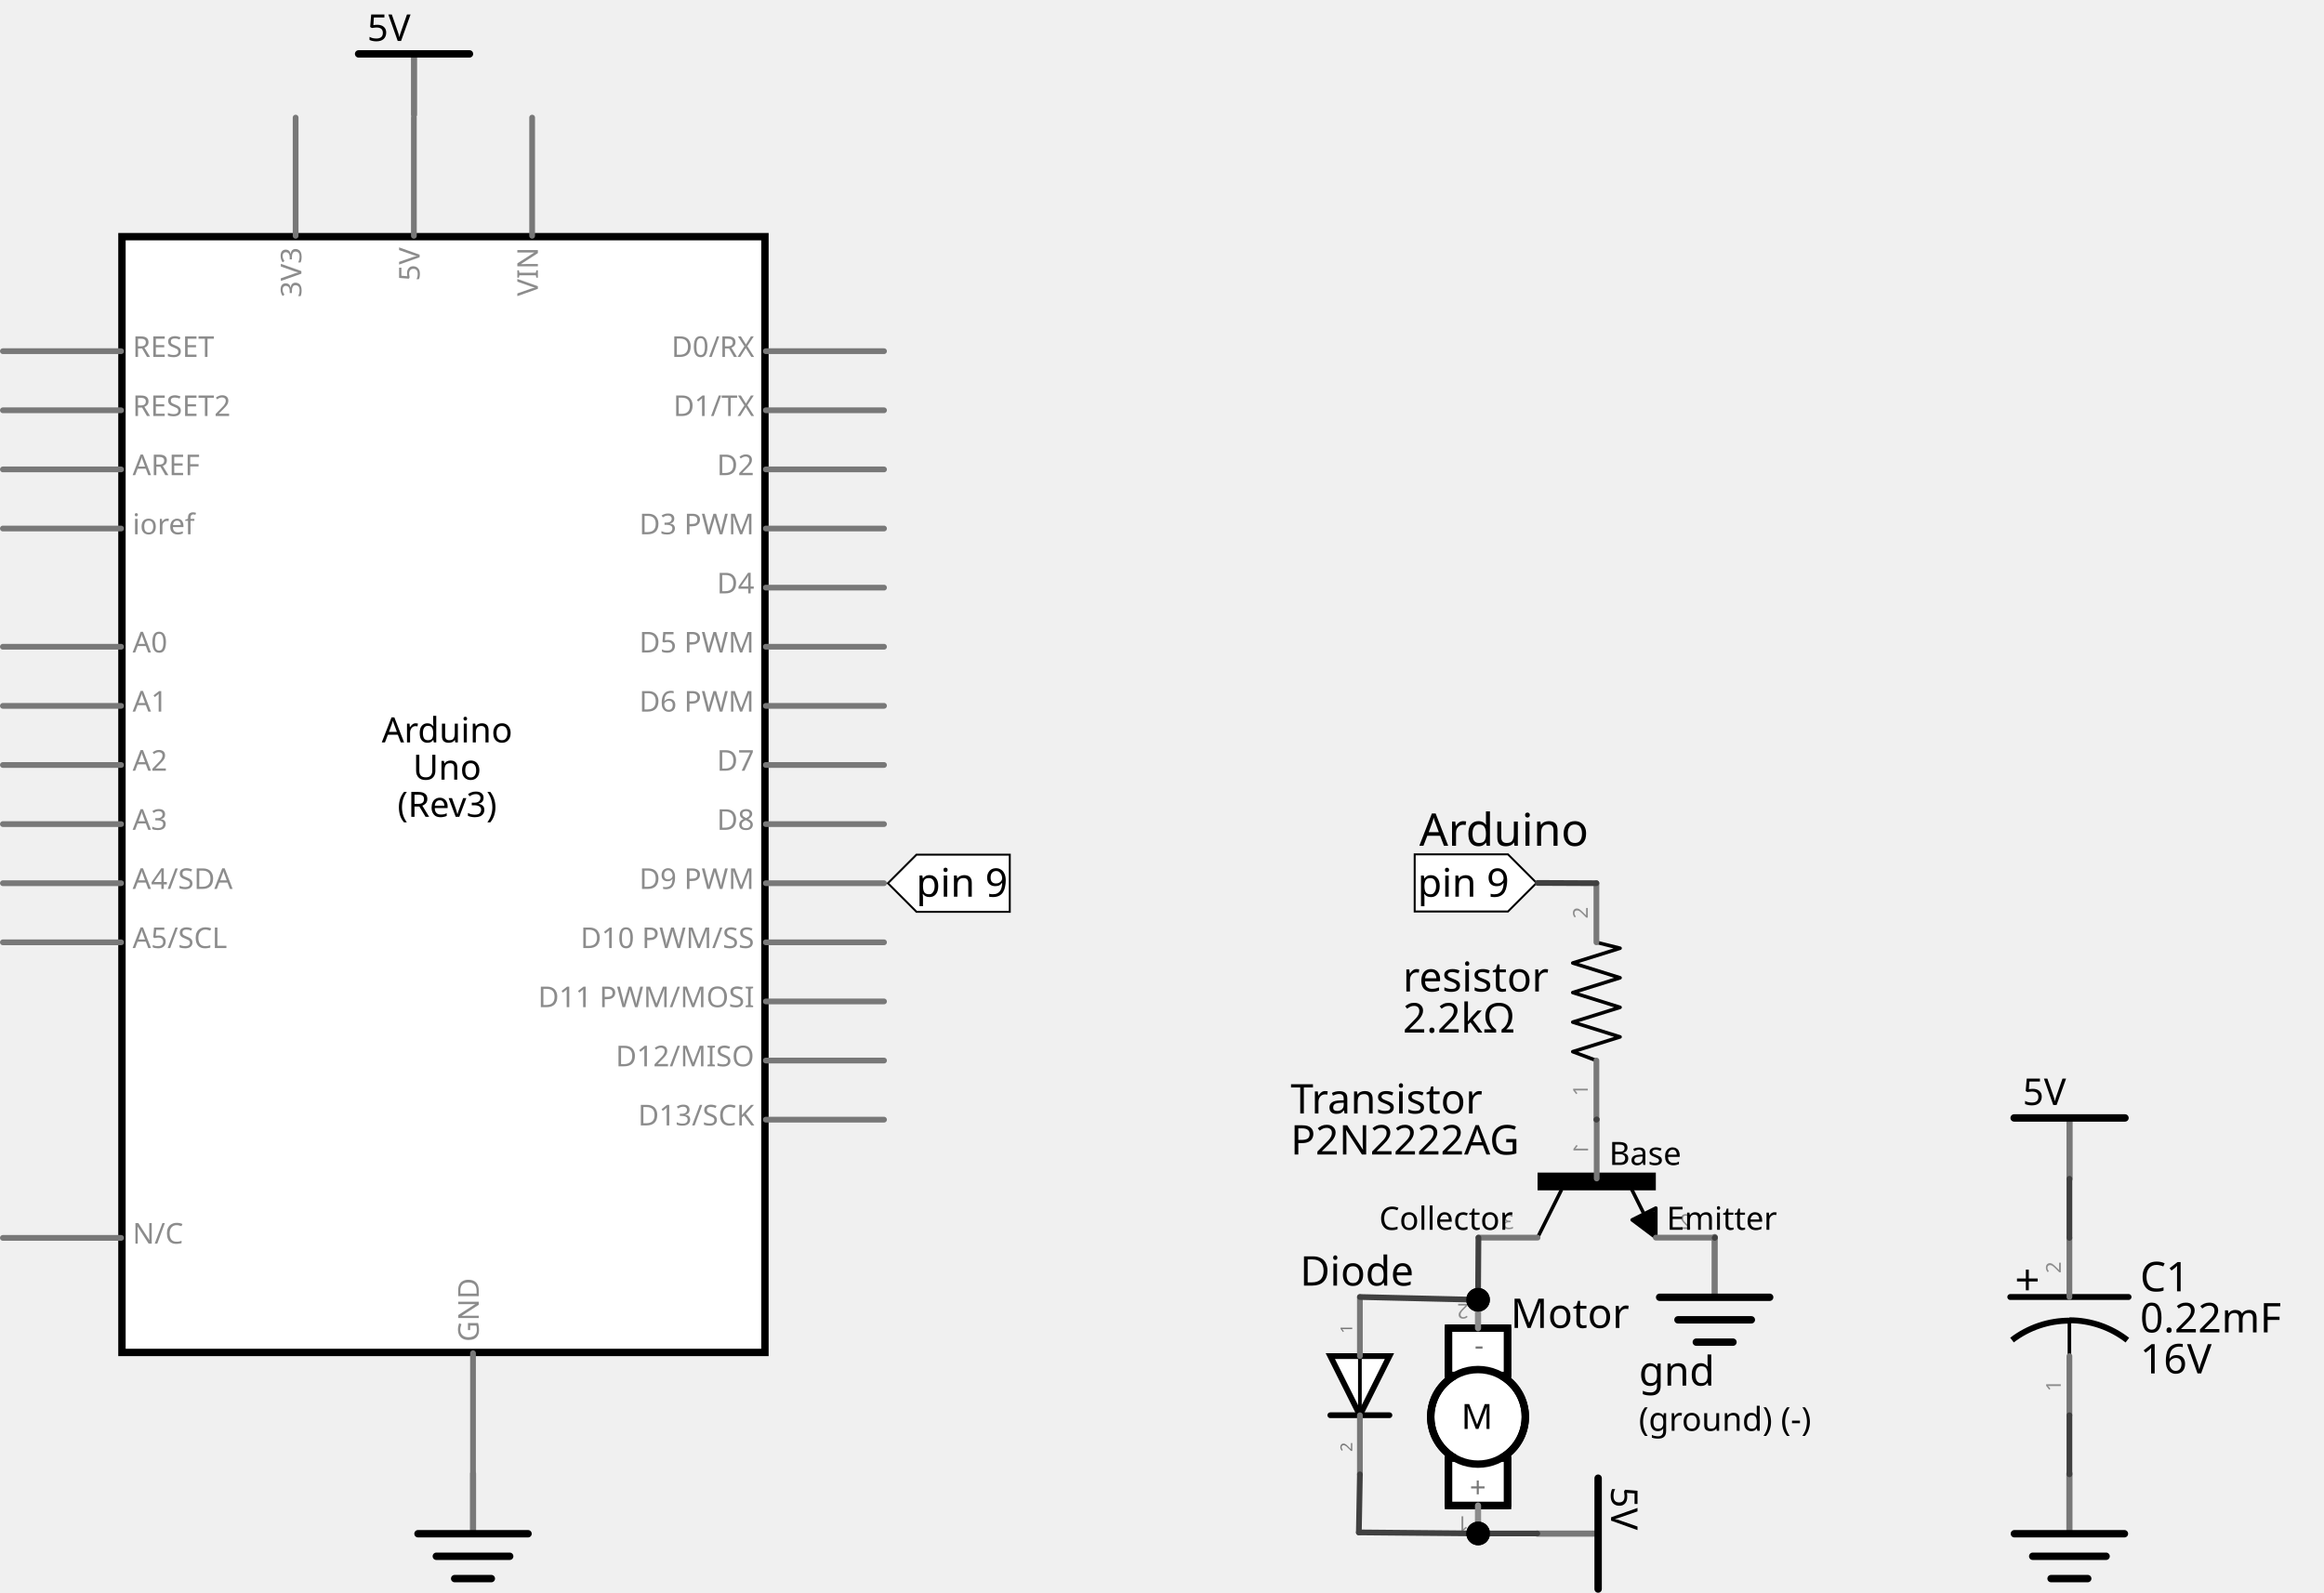
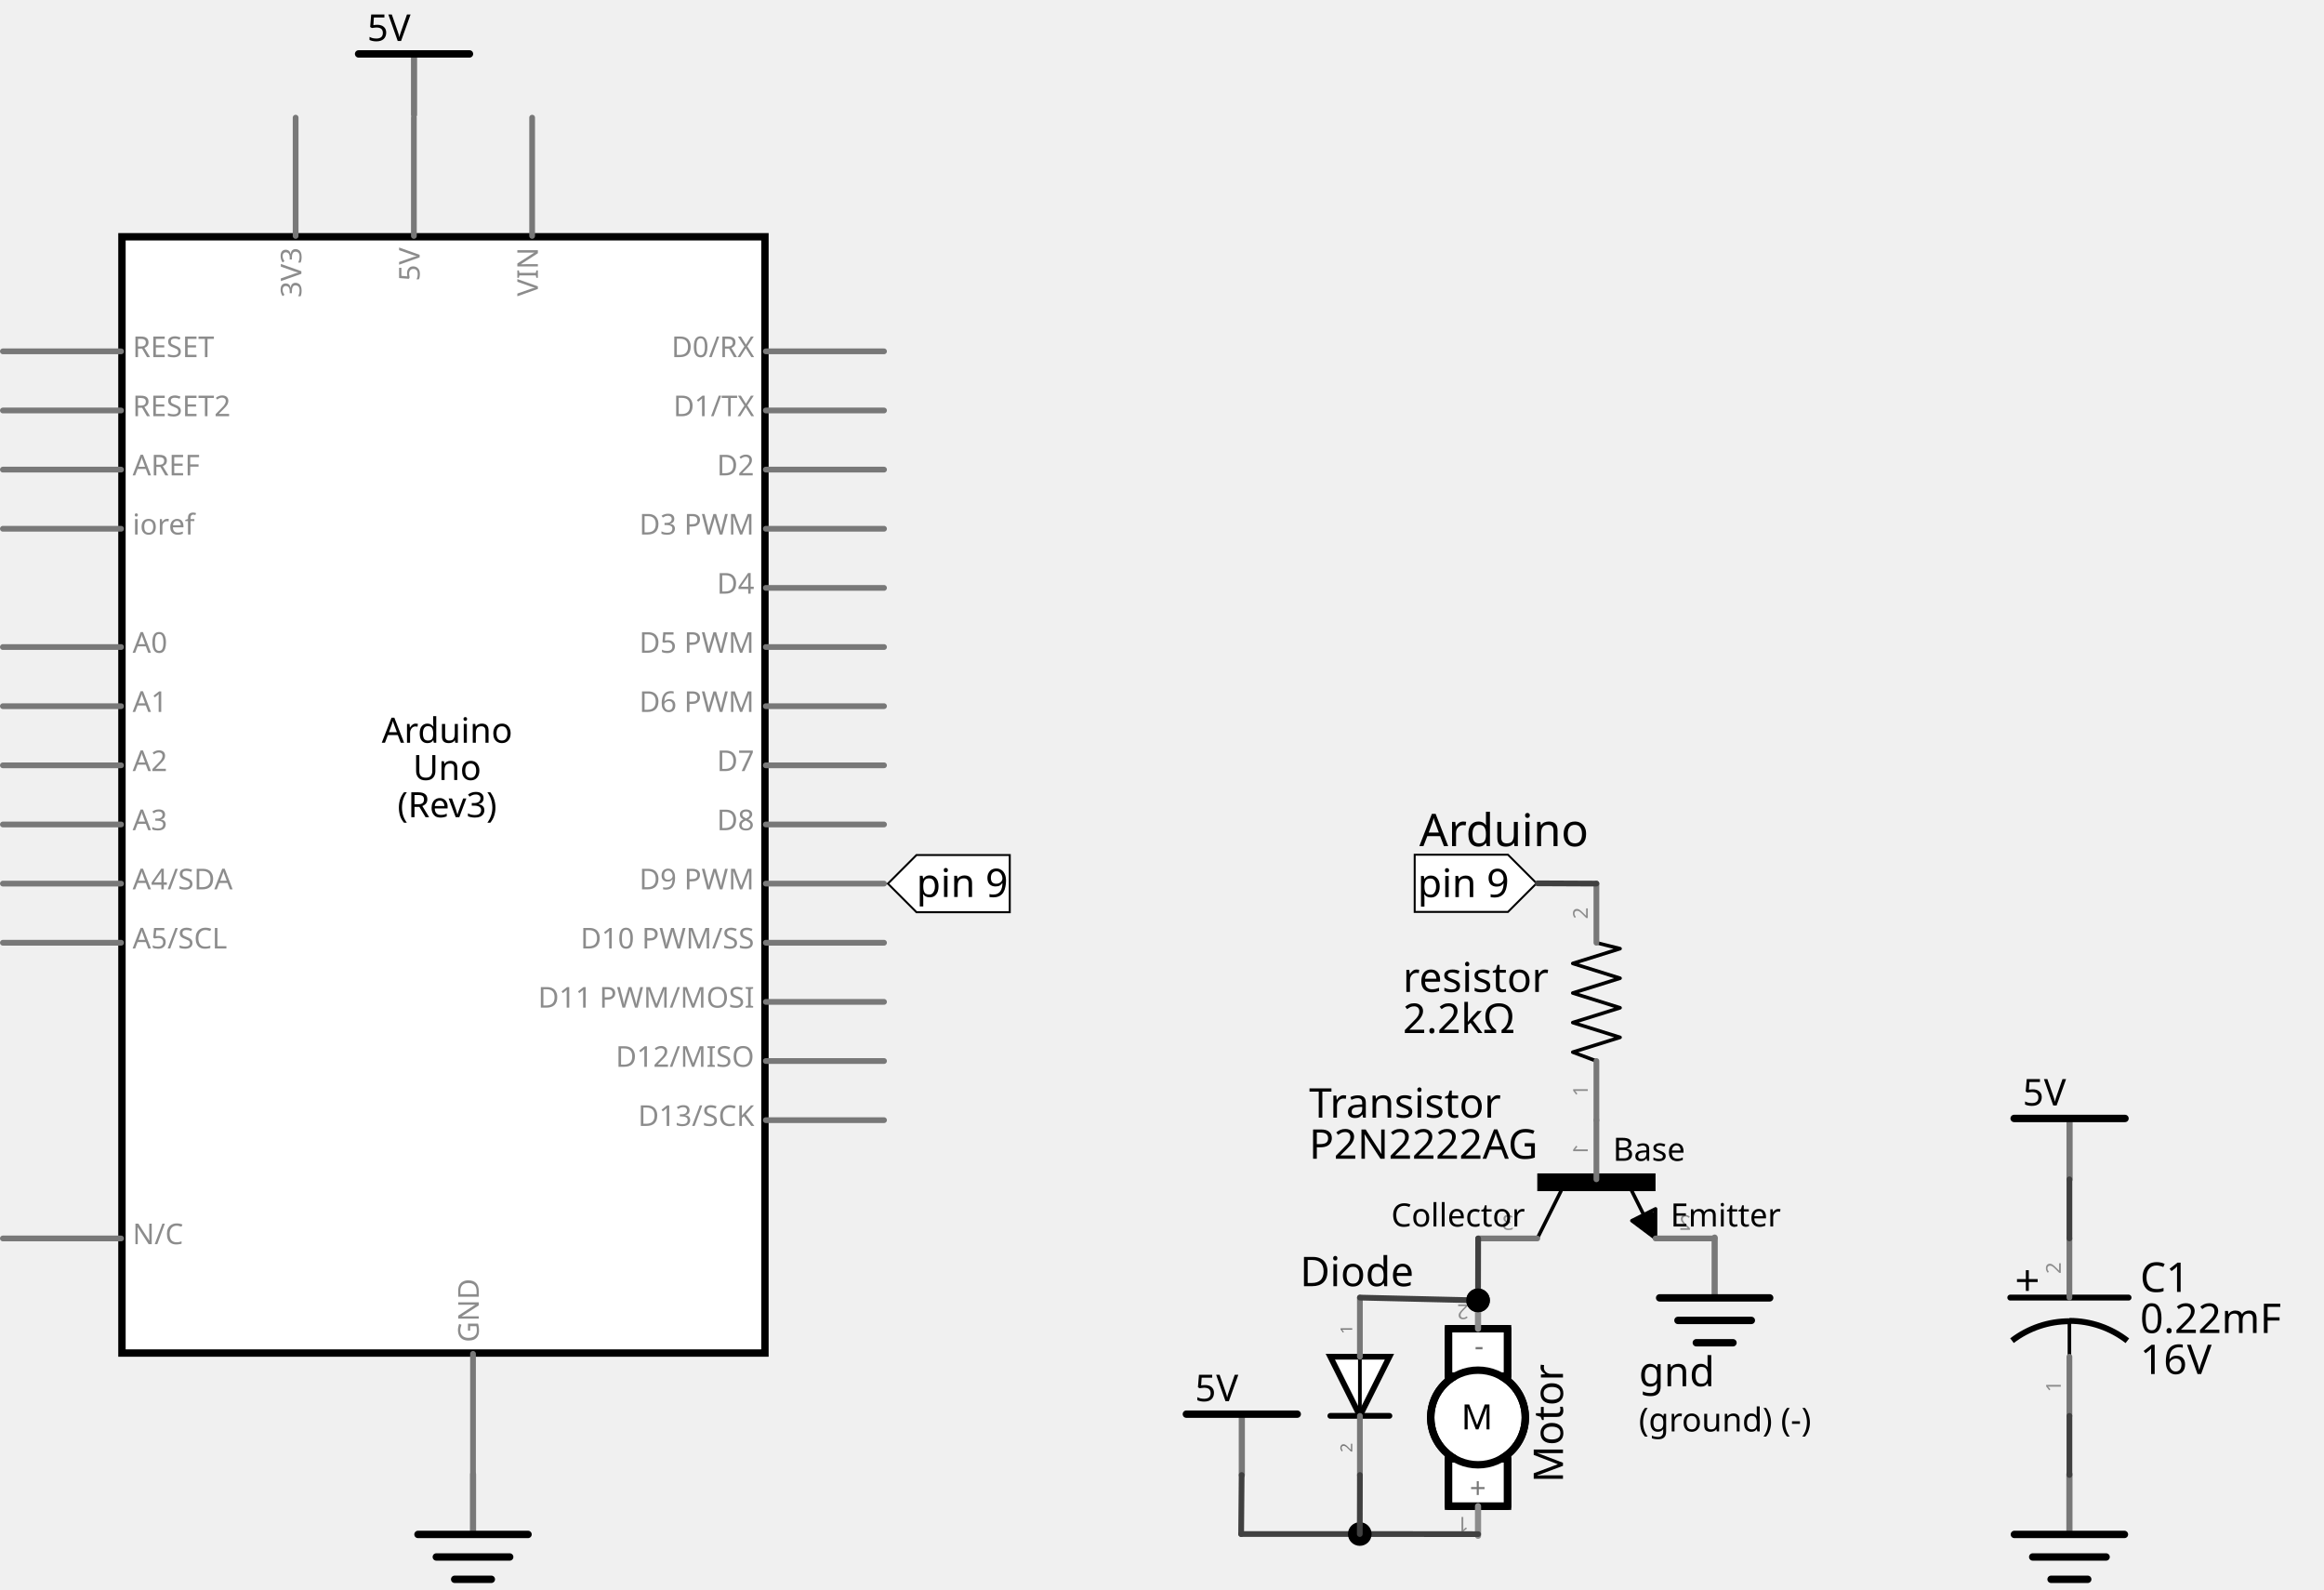
- <svg xmlns="http://www.w3.org/2000/svg" version="1.2" width="377.335" height="258.655" viewBox="0 0 283.001 193.991">
-   <path stroke-linecap="round" stroke-width=".72" class="other" stroke="#000" d="M244.8 157.973h14.4" />
-   <path stroke-linecap="round" stroke-width=".432" class="other" stroke="#000" d="M252 160.853v4.32" />
-   <path stroke-width=".72" class="other" stroke="#000" d="M252 160.808a11.492 11.492 0 0 1 7.056 2.421M245.007 163.218a11.52 11.52 0 0 1 6.993-2.365" fill="none" />
+ <svg xmlns="http://www.w3.org/2000/svg" version="1.2" baseProfile="tiny" width="377.335" height="257.995" viewBox="0 0 283.001 193.496">
+   <path stroke="#000" stroke-linecap="round" class="other" stroke-width=".72" d="M244.8 157.973h14.4" />
+   <path stroke="#000" stroke-linecap="round" class="other" stroke-width=".432" d="M252 160.853v4.32" />
+   <path stroke="#000" d="M252 160.808a11.492 11.492 0 0 1 7.056 2.421M245.007 163.218a11.52 11.52 0 0 1 6.993-2.365" class="other" stroke-width=".72" fill="none" />
  <path class="other" d="M245.614 155.719h2.52v.36h-2.52z" />
  <path class="other" d="M246.694 154.639h.36v2.52h-.36z" />
-   <path stroke-linecap="round" stroke-width=".7" class="pin" stroke="#787878" d="M252 150.773v7.2" />
-   <text text-anchor="middle" stroke-width="0" class="text" font-family="'Droid Sans'" font-size="2.5" fill="#8c8c8c" transform="rotate(-90 202.661 -48.288)">2</text>
-   <path stroke-linecap="round" stroke-width=".7" class="pin" stroke="#787878" d="M252 172.373v-7.2" />
-   <text text-anchor="middle" stroke-width="0" class="text" font-family="'Droid Sans'" font-size="2.5" fill="#8c8c8c" transform="rotate(-90 209.861 -41.088)">1</text>
-   <path stroke-linecap="round" stroke-width=".432" class="other" stroke="#000" d="M187.235 150.741l2.88-5.76M198.755 148.581l2.88 2.16M201.635 150.741v-3.6M201.635 147.141l-2.88 1.44M200.218 147.906l-1.746-3.492" />
-   <path stroke-linecap="round" stroke-width=".72" class="other" stroke="#000" d="M201.275 147.861v2.16M201.275 150.021l-1.8-1.44M199.475 148.581l1.44-.72M200.915 147.861v1.08M200.915 148.941l-.72-.36" />
-   <path class="other" d="M187.235 142.821v2.16h14.4v-2.16z" />
-   <path stroke-linecap="round" stroke-width=".7" class="pin" stroke="#787878" d="M194.435 136.341v7.2" />
-   <text x="3.95" text-anchor="middle" y="13.7" stroke-width="0" class="text" font-family="'Droid Sans'" font-size="2.5" fill="#8c8c8c" transform="matrix(0 1 1 0 179.685 135.991)">1</text>
-   <path stroke-linecap="round" stroke-width=".7" class="pin" stroke="#787878" d="M208.835 150.741h-7.2" />
-   <text text-anchor="middle" stroke-width="0" class="text" font-family="'Droid Sans'" font-size="2.5" fill="#8c8c8c" transform="matrix(-1 0 0 1 205.235 149.691)">2</text>
-   <path stroke-linecap="round" stroke-width=".7" class="pin" stroke="#787878" d="M180.035 150.741h7.2" />
-   <text text-anchor="middle" stroke-width="0" class="text" font-family="'Droid Sans'" font-size="2.5" fill="#8c8c8c" transform="matrix(-1 0 0 1 183.635 149.691)">3</text>
-   <path stroke-linecap="round" stroke-width=".9" class="interior rect" stroke="#000" fill="#FFF" d="M14.85 28.823h78.3v135.9h-78.3z" />
-   <path stroke-linecap="round" stroke-width=".7" class="pin" stroke="#787878" fill="none" d="M93.25 42.773h14.4" />
-   <text x="91.85" text-anchor="end" y="29.5" stroke-width="0" class="text" font-family="'Droid Sans'" font-size="3.5" fill="#8c8c8c" transform="translate(0 13.973)">D0/RX</text>
-   <path stroke-linecap="round" stroke-width=".7" class="pin" stroke="#787878" fill="none" d="M93.25 49.973h14.4" />
-   <text x="91.85" text-anchor="end" y="36.7" stroke-width="0" class="text" font-family="'Droid Sans'" font-size="3.5" fill="#8c8c8c" transform="translate(0 13.973)">D1/TX</text>
-   <path stroke-linecap="round" stroke-width=".7" class="pin" stroke="#787878" fill="none" d="M93.25 57.173h14.4" />
-   <text x="91.85" text-anchor="end" y="43.9" stroke-width="0" class="text" font-family="'Droid Sans'" font-size="3.5" fill="#8c8c8c" transform="translate(0 13.973)">D2</text>
-   <path stroke-linecap="round" stroke-width=".7" class="pin" stroke="#787878" fill="none" d="M93.25 64.373h14.4" />
-   <text x="91.85" text-anchor="end" y="51.1" stroke-width="0" class="text" font-family="'Droid Sans'" font-size="3.5" fill="#8c8c8c" transform="translate(0 13.973)">D3 PWM</text>
-   <path stroke-linecap="round" stroke-width=".7" class="pin" stroke="#787878" fill="none" d="M93.25 71.573h14.4" />
-   <text x="91.85" text-anchor="end" y="58.3" stroke-width="0" class="text" font-family="'Droid Sans'" font-size="3.5" fill="#8c8c8c" transform="translate(0 13.973)">D4</text>
-   <path stroke-linecap="round" stroke-width=".7" class="pin" stroke="#787878" fill="none" d="M93.25 78.773h14.4" />
-   <text x="91.85" text-anchor="end" y="65.5" stroke-width="0" class="text" font-family="'Droid Sans'" font-size="3.5" fill="#8c8c8c" transform="translate(0 13.973)">D5 PWM</text>
-   <path stroke-linecap="round" stroke-width=".7" class="pin" stroke="#787878" fill="none" d="M93.25 85.973h14.4" />
-   <text x="91.85" text-anchor="end" y="72.7" stroke-width="0" class="text" font-family="'Droid Sans'" font-size="3.5" fill="#8c8c8c" transform="translate(0 13.973)">D6 PWM</text>
-   <path stroke-linecap="round" stroke-width=".7" class="pin" stroke="#787878" fill="none" d="M93.25 93.173h14.4" />
-   <text x="91.85" text-anchor="end" y="79.9" stroke-width="0" class="text" font-family="'Droid Sans'" font-size="3.5" fill="#8c8c8c" transform="translate(0 13.973)">D7</text>
-   <path stroke-linecap="round" stroke-width=".7" class="pin" stroke="#787878" fill="none" d="M93.25 100.373h14.4" />
-   <text x="91.85" text-anchor="end" y="87.1" stroke-width="0" class="text" font-family="'Droid Sans'" font-size="3.5" fill="#8c8c8c" transform="translate(0 13.973)">D8</text>
-   <path stroke-linecap="round" stroke-width=".7" class="pin" stroke="#787878" fill="none" d="M93.25 107.573h14.4" />
-   <text x="91.85" text-anchor="end" y="94.3" stroke-width="0" class="text" font-family="'Droid Sans'" font-size="3.5" fill="#8c8c8c" transform="translate(0 13.973)">D9 PWM</text>
-   <path stroke-linecap="round" stroke-width=".7" class="pin" stroke="#787878" fill="none" d="M93.25 114.773h14.4" />
-   <text x="91.85" text-anchor="end" y="101.5" stroke-width="0" class="text" font-family="'Droid Sans'" font-size="3.5" fill="#8c8c8c" transform="translate(0 13.973)">D10 PWM/SS</text>
-   <path stroke-linecap="round" stroke-width=".7" class="pin" stroke="#787878" fill="none" d="M93.25 121.973h14.4" />
-   <text x="91.85" text-anchor="end" y="108.7" stroke-width="0" class="text" font-family="'Droid Sans'" font-size="3.5" fill="#8c8c8c" transform="translate(0 13.973)">D11 PWM/MOSI</text>
-   <path stroke-linecap="round" stroke-width=".7" class="pin" stroke="#787878" fill="none" d="M93.25 129.173h14.4" />
-   <text x="91.85" text-anchor="end" y="115.9" stroke-width="0" class="text" font-family="'Droid Sans'" font-size="3.5" fill="#8c8c8c" transform="translate(0 13.973)">D12/MISO</text>
+   <path stroke="#787878" stroke-linecap="round" class="pin" stroke-width=".7" d="M252 150.773v7.2" />
+   <text text-anchor="middle" class="text" font-family="'Droid Sans'" stroke-width="0" font-size="2.5" fill="#8c8c8c" transform="rotate(-90 202.661 -48.288)">2</text>
+   <path stroke="#787878" stroke-linecap="round" class="pin" stroke-width=".7" d="M252 172.373v-7.2" />
+   <text text-anchor="middle" class="text" font-family="'Droid Sans'" stroke-width="0" font-size="2.5" fill="#8c8c8c" transform="rotate(-90 209.861 -41.088)">1</text>
+   <path stroke="#000" stroke-linecap="round" class="other" stroke-width=".432" d="M187.2 150.773l2.88-5.76M198.72 148.613l2.88 2.16M201.6 150.773v-3.6M201.6 147.173l-2.88 1.44M200.183 147.938l-1.746-3.492" />
+   <path stroke="#000" stroke-linecap="round" class="other" stroke-width=".72" d="M201.24 147.893v2.16M201.24 150.053l-1.8-1.44M199.44 148.613l1.44-.72M200.88 147.893v1.08M200.88 148.973l-.72-.36" />
+   <path class="other" d="M187.2 142.853v2.16h14.4v-2.16z" />
+   <path stroke="#787878" stroke-linecap="round" class="pin" stroke-width=".7" d="M194.4 136.373v7.2" />
+   <text text-anchor="middle" x="3.95" y="13.7" class="text" font-family="'Droid Sans'" stroke-width="0" font-size="2.5" fill="#8c8c8c" transform="matrix(0 1 1 0 179.65 136.023)">1</text>
+   <path stroke="#787878" stroke-linecap="round" class="pin" stroke-width=".7" d="M208.8 150.773h-7.2" />
+   <text text-anchor="middle" class="text" font-family="'Droid Sans'" stroke-width="0" font-size="2.5" fill="#8c8c8c" transform="matrix(-1 0 0 1 205.2 149.723)">2</text>
+   <path stroke="#787878" stroke-linecap="round" class="pin" stroke-width=".7" d="M180 150.773h7.2" />
+   <text text-anchor="middle" class="text" font-family="'Droid Sans'" stroke-width="0" font-size="2.5" fill="#8c8c8c" transform="matrix(-1 0 0 1 183.6 149.723)">3</text>
+   <path stroke="#000" stroke-linecap="round" class="interior rect" stroke-width=".9" fill="#FFF" d="M14.85 28.823h78.3v135.9h-78.3z" />
+   <path stroke="#787878" stroke-linecap="round" class="pin" stroke-width=".7" fill="none" d="M93.25 42.773h14.4" />
+   <text text-anchor="end" x="91.85" y="29.5" class="text" font-family="'Droid Sans'" stroke-width="0" font-size="3.5" fill="#8c8c8c" transform="translate(0 13.973)">D0/RX</text>
+   <path stroke="#787878" stroke-linecap="round" class="pin" stroke-width=".7" fill="none" d="M93.25 49.973h14.4" />
+   <text text-anchor="end" x="91.85" y="36.7" class="text" font-family="'Droid Sans'" stroke-width="0" font-size="3.5" fill="#8c8c8c" transform="translate(0 13.973)">D1/TX</text>
+   <path stroke="#787878" stroke-linecap="round" class="pin" stroke-width=".7" fill="none" d="M93.25 57.173h14.4" />
+   <text text-anchor="end" x="91.85" y="43.9" class="text" font-family="'Droid Sans'" stroke-width="0" font-size="3.5" fill="#8c8c8c" transform="translate(0 13.973)">D2</text>
+   <path stroke="#787878" stroke-linecap="round" class="pin" stroke-width=".7" fill="none" d="M93.25 64.373h14.4" />
+   <text text-anchor="end" x="91.85" y="51.1" class="text" font-family="'Droid Sans'" stroke-width="0" font-size="3.5" fill="#8c8c8c" transform="translate(0 13.973)">D3 PWM</text>
+   <path stroke="#787878" stroke-linecap="round" class="pin" stroke-width=".7" fill="none" d="M93.25 71.573h14.4" />
+   <text text-anchor="end" x="91.85" y="58.3" class="text" font-family="'Droid Sans'" stroke-width="0" font-size="3.5" fill="#8c8c8c" transform="translate(0 13.973)">D4</text>
+   <path stroke="#787878" stroke-linecap="round" class="pin" stroke-width=".7" fill="none" d="M93.25 78.773h14.4" />
+   <text text-anchor="end" x="91.85" y="65.5" class="text" font-family="'Droid Sans'" stroke-width="0" font-size="3.5" fill="#8c8c8c" transform="translate(0 13.973)">D5 PWM</text>
+   <path stroke="#787878" stroke-linecap="round" class="pin" stroke-width=".7" fill="none" d="M93.25 85.973h14.4" />
+   <text text-anchor="end" x="91.85" y="72.7" class="text" font-family="'Droid Sans'" stroke-width="0" font-size="3.5" fill="#8c8c8c" transform="translate(0 13.973)">D6 PWM</text>
+   <path stroke="#787878" stroke-linecap="round" class="pin" stroke-width=".7" fill="none" d="M93.25 93.173h14.4" />
+   <text text-anchor="end" x="91.85" y="79.9" class="text" font-family="'Droid Sans'" stroke-width="0" font-size="3.5" fill="#8c8c8c" transform="translate(0 13.973)">D7</text>
+   <path stroke="#787878" stroke-linecap="round" class="pin" stroke-width=".7" fill="none" d="M93.25 100.373h14.4" />
+   <text text-anchor="end" x="91.85" y="87.1" class="text" font-family="'Droid Sans'" stroke-width="0" font-size="3.5" fill="#8c8c8c" transform="translate(0 13.973)">D8</text>
+   <path stroke="#787878" stroke-linecap="round" class="pin" stroke-width=".7" fill="none" d="M93.25 107.573h14.4" />
+   <text text-anchor="end" x="91.85" y="94.3" class="text" font-family="'Droid Sans'" stroke-width="0" font-size="3.5" fill="#8c8c8c" transform="translate(0 13.973)">D9 PWM</text>
+   <path stroke="#787878" stroke-linecap="round" class="pin" stroke-width=".7" fill="none" d="M93.25 114.773h14.4" />
+   <text text-anchor="end" x="91.85" y="101.5" class="text" font-family="'Droid Sans'" stroke-width="0" font-size="3.5" fill="#8c8c8c" transform="translate(0 13.973)">D10 PWM/SS</text>
+   <path stroke="#787878" stroke-linecap="round" class="pin" stroke-width=".7" fill="none" d="M93.25 121.973h14.4" />
+   <text text-anchor="end" x="91.85" y="108.7" class="text" font-family="'Droid Sans'" stroke-width="0" font-size="3.5" fill="#8c8c8c" transform="translate(0 13.973)">D11 PWM/MOSI</text>
+   <path stroke="#787878" stroke-linecap="round" class="pin" stroke-width=".7" fill="none" d="M93.25 129.173h14.4" />
+   <text text-anchor="end" x="91.85" y="115.9" class="text" font-family="'Droid Sans'" stroke-width="0" font-size="3.5" fill="#8c8c8c" transform="translate(0 13.973)">D12/MISO</text>
  <path class="pin" fill="none" d="M93.25 136.373h14.4" />
  <path class="terminal" fill="none" d="M107.65 136.023h.7v.7h-.7z" />
-   <path stroke-linecap="round" stroke-width=".7" class="pin" stroke="#787878" fill="none" d="M93.25 136.373h14.4" />
-   <text x="91.85" text-anchor="end" y="123.1" stroke-width="0" class="text" font-family="'Droid Sans'" font-size="3.5" fill="#8c8c8c" transform="translate(0 13.973)">D13/SCK</text>
+   <path stroke="#787878" stroke-linecap="round" class="pin" stroke-width=".7" fill="none" d="M93.25 136.373h14.4" />
+   <text text-anchor="end" x="91.85" y="123.1" class="text" font-family="'Droid Sans'" stroke-width="0" font-size="3.5" fill="#8c8c8c" transform="translate(0 13.973)">D13/SCK</text>
  <path class="pin" fill="none" d="M.35 42.773h14.4" />
  <path class="terminal" fill="none" d="M-.35 42.423h.7v.7h-.7z" />
-   <path stroke-linecap="round" stroke-width=".7" class="pin" stroke="#787878" fill="none" d="M.35 42.773h14.4" />
-   <text x="16.15" y="29.5" stroke-width="0" class="text" font-family="'Droid Sans'" font-size="3.5" fill="#8c8c8c" transform="translate(0 13.973)">RESET</text>
-   <path stroke-linecap="round" stroke-width=".7" class="pin" stroke="#787878" fill="none" d="M.35 49.973h14.4" />
-   <text x="16.15" y="36.7" stroke-width="0" class="text" font-family="'Droid Sans'" font-size="3.5" fill="#8c8c8c" transform="translate(0 13.973)">RESET2</text>
+   <path stroke="#787878" stroke-linecap="round" class="pin" stroke-width=".7" fill="none" d="M.35 42.773h14.4" />
+   <text x="16.15" y="29.5" class="text" font-family="'Droid Sans'" stroke-width="0" font-size="3.5" fill="#8c8c8c" transform="translate(0 13.973)">RESET</text>
+   <path stroke="#787878" stroke-linecap="round" class="pin" stroke-width=".7" fill="none" d="M.35 49.973h14.4" />
+   <text x="16.15" y="36.7" class="text" font-family="'Droid Sans'" stroke-width="0" font-size="3.5" fill="#8c8c8c" transform="translate(0 13.973)">RESET2</text>
  <path class="terminal" fill="none" d="M-.35 49.623h.7v.7h-.7z" />
-   <path stroke-linecap="round" stroke-width=".7" class="pin" stroke="#787878" fill="none" d="M.35 57.173h14.4" />
-   <text x="16.15" y="43.9" stroke-width="0" class="text" font-family="'Droid Sans'" font-size="3.5" fill="#8c8c8c" transform="translate(0 13.973)">AREF</text>
-   <path stroke-linecap="round" stroke-width=".7" class="pin" stroke="#787878" fill="none" d="M.35 64.373h14.4" />
-   <text x="16.15" y="51.1" stroke-width="0" class="text" font-family="'Droid Sans'" font-size="3.5" fill="#8c8c8c" transform="translate(0 13.973)">ioref</text>
-   <path stroke-linecap="round" stroke-width=".7" class="pin" stroke="#787878" fill="none" d="M.35 78.773h14.4" />
-   <text x="16.15" y="65.5" stroke-width="0" class="text" font-family="'Droid Sans'" font-size="3.5" fill="#8c8c8c" transform="translate(0 13.973)">A0</text>
-   <path stroke-linecap="round" stroke-width=".7" class="pin" stroke="#787878" fill="none" d="M.35 85.973h14.4" />
-   <text x="16.15" y="72.7" stroke-width="0" class="text" font-family="'Droid Sans'" font-size="3.5" fill="#8c8c8c" transform="translate(0 13.973)">A1</text>
-   <path stroke-linecap="round" stroke-width=".7" class="pin" stroke="#787878" fill="none" d="M.35 93.173h14.4" />
-   <text x="16.15" y="79.9" stroke-width="0" class="text" font-family="'Droid Sans'" font-size="3.5" fill="#8c8c8c" transform="translate(0 13.973)">A2</text>
-   <path stroke-linecap="round" stroke-width=".7" class="pin" stroke="#787878" fill="none" d="M.35 100.373h14.4" />
-   <text x="16.15" y="87.1" stroke-width="0" class="text" font-family="'Droid Sans'" font-size="3.5" fill="#8c8c8c" transform="translate(0 13.973)">A3</text>
+   <path stroke="#787878" stroke-linecap="round" class="pin" stroke-width=".7" fill="none" d="M.35 57.173h14.4" />
+   <text x="16.15" y="43.9" class="text" font-family="'Droid Sans'" stroke-width="0" font-size="3.5" fill="#8c8c8c" transform="translate(0 13.973)">AREF</text>
+   <path stroke="#787878" stroke-linecap="round" class="pin" stroke-width=".7" fill="none" d="M.35 64.373h14.4" />
+   <text x="16.15" y="51.1" class="text" font-family="'Droid Sans'" stroke-width="0" font-size="3.5" fill="#8c8c8c" transform="translate(0 13.973)">ioref</text>
+   <path stroke="#787878" stroke-linecap="round" class="pin" stroke-width=".7" fill="none" d="M.35 78.773h14.4" />
+   <text x="16.15" y="65.5" class="text" font-family="'Droid Sans'" stroke-width="0" font-size="3.5" fill="#8c8c8c" transform="translate(0 13.973)">A0</text>
+   <path stroke="#787878" stroke-linecap="round" class="pin" stroke-width=".7" fill="none" d="M.35 85.973h14.4" />
+   <text x="16.15" y="72.7" class="text" font-family="'Droid Sans'" stroke-width="0" font-size="3.5" fill="#8c8c8c" transform="translate(0 13.973)">A1</text>
+   <path stroke="#787878" stroke-linecap="round" class="pin" stroke-width=".7" fill="none" d="M.35 93.173h14.4" />
+   <text x="16.15" y="79.9" class="text" font-family="'Droid Sans'" stroke-width="0" font-size="3.5" fill="#8c8c8c" transform="translate(0 13.973)">A2</text>
+   <path stroke="#787878" stroke-linecap="round" class="pin" stroke-width=".7" fill="none" d="M.35 100.373h14.4" />
+   <text x="16.15" y="87.1" class="text" font-family="'Droid Sans'" stroke-width="0" font-size="3.5" fill="#8c8c8c" transform="translate(0 13.973)">A3</text>
  <path class="pin" fill="none" d="M.35 107.573h14.4" />
  <path class="terminal" fill="none" d="M-.35 107.223h.7v.7h-.7z" />
  <path class="pin" fill="none" d="M.35 107.573h14.4" />
  <path class="terminal" fill="none" d="M-.35 107.223h.7v.7h-.7z" />
  <path class="pin" fill="none" d="M.35 107.573h14.4M.35 107.573h14.4" />
  <path class="terminal" fill="none" d="M-.35 107.223h.7v.7h-.7z" />
  <path class="pin" fill="none" d="M.35 107.573h14.4" />
  <path class="terminal" fill="none" d="M-.35 107.223h.7v.7h-.7z" />
  <path class="pin" fill="none" d="M.35 107.573h14.4" />
  <path class="terminal" fill="none" d="M-.35 107.223h.7v.7h-.7z" />
-   <path stroke-linecap="round" stroke-width=".7" class="pin" stroke="#787878" fill="none" d="M.35 107.573h14.4" />
-   <text x="16.15" y="94.3" stroke-width="0" class="text" font-family="'Droid Sans'" font-size="3.5" fill="#8c8c8c" transform="translate(0 13.973)">A4/SDA</text>
+   <path stroke="#787878" stroke-linecap="round" class="pin" stroke-width=".7" fill="none" d="M.35 107.573h14.4" />
+   <text x="16.15" y="94.3" class="text" font-family="'Droid Sans'" stroke-width="0" font-size="3.5" fill="#8c8c8c" transform="translate(0 13.973)">A4/SDA</text>
  <path class="pin" fill="none" d="M.35 114.773h14.4" />
-   <path stroke-linecap="round" stroke-width=".7" class="pin" stroke="#787878" fill="none" d="M.35 114.773h14.4" />
-   <text x="16.15" y="101.5" stroke-width="0" class="text" font-family="'Droid Sans'" font-size="3.5" fill="#8c8c8c" transform="translate(0 13.973)">A5/SCL</text>
-   <path stroke-linecap="round" stroke-width=".7" class="pin" stroke="#787878" fill="none" d="M.35 150.773h14.4" />
-   <text x="16.15" y="137.5" stroke-width="0" class="text" font-family="'Droid Sans'" font-size="3.5" fill="#8c8c8c" transform="translate(0 13.973)">N/C</text>
+   <path stroke="#787878" stroke-linecap="round" class="pin" stroke-width=".7" fill="none" d="M.35 114.773h14.4" />
+   <text x="16.15" y="101.5" class="text" font-family="'Droid Sans'" stroke-width="0" font-size="3.5" fill="#8c8c8c" transform="translate(0 13.973)">A5/SCL</text>
+   <path stroke="#787878" stroke-linecap="round" class="pin" stroke-width=".7" fill="none" d="M.35 150.773h14.4" />
+   <text x="16.15" y="137.5" class="text" font-family="'Droid Sans'" stroke-width="0" font-size="3.5" fill="#8c8c8c" transform="translate(0 13.973)">N/C</text>
  <path class="pin" fill="none" d="M57.6 164.823v14.4M57.6 164.823v14.4M57.6 164.823v14.4" />
  <path class="terminal" fill="none" d="M57.25 179.223h.7v.7h-.7z" />
  <path class="pin" fill="none" d="M57.6 164.823v14.4" />
  <path class="terminal" fill="none" d="M57.25 179.223h.7v.7h-.7z" />
-   <path stroke-linecap="round" stroke-width=".7" class="pin" stroke="#787878" fill="none" d="M57.6 164.823v14.4" />
-   <text stroke-width="0" class="text" font-family="'Droid Sans'" font-size="3.5" fill="#8c8c8c" transform="rotate(-90 110.861 52.562)">GND</text>
-   <path stroke-linecap="round" stroke-width=".7" class="pin" stroke="#787878" fill="none" d="M36 14.323v14.4" />
-   <text text-anchor="end" stroke-width="0" class="text" font-family="'Droid Sans'" font-size="3.5" fill="#8c8c8c" transform="rotate(-90 33.411 -3.288)">3V3</text>
+   <path stroke="#787878" stroke-linecap="round" class="pin" stroke-width=".7" fill="none" d="M57.6 164.823v14.4" />
+   <text class="text" font-family="'Droid Sans'" stroke-width="0" font-size="3.5" fill="#8c8c8c" transform="rotate(-90 110.861 52.562)">GND</text>
+   <path stroke="#787878" stroke-linecap="round" class="pin" stroke-width=".7" fill="none" d="M36 14.323v14.4" />
+   <text text-anchor="end" class="text" font-family="'Droid Sans'" stroke-width="0" font-size="3.5" fill="#8c8c8c" transform="rotate(-90 33.411 -3.288)">3V3</text>
  <path class="pin" fill="none" d="M50.4 14.323v14.4" />
  <path class="terminal" fill="none" d="M50.05 13.623h.7v.7h-.7z" />
  <path class="pin" fill="none" d="M50.4 14.323v14.4" />
  <path class="terminal" fill="none" d="M50.05 13.623h.7v.7h-.7z" />
-   <path stroke-linecap="round" stroke-width=".7" class="pin" stroke="#787878" fill="none" d="M50.4 14.323v14.4" />
-   <text text-anchor="end" stroke-width="0" class="text" font-family="'Droid Sans'" font-size="3.5" fill="#8c8c8c" transform="rotate(-90 40.611 -10.488)">5V</text>
-   <path stroke-linecap="round" stroke-width=".7" class="pin" stroke="#787878" fill="none" d="M64.8 14.323v14.4" />
-   <text text-anchor="end" stroke-width="0" class="text" font-family="'Droid Sans'" font-size="3.5" fill="#8c8c8c" transform="rotate(-90 47.811 -17.688)">VIN</text>
-   <text x="54.45" text-anchor="middle" y="76.45" stroke-width="0" class="text" font-family="'Droid Sans'" font-size="4.25" transform="translate(0 13.973)">Arduino</text>
-   <text x="54.45" text-anchor="middle" y="80.983" stroke-width="0" class="text" font-family="'Droid Sans'" font-size="4.25" transform="translate(0 13.973)">Uno</text>
-   <text x="54.45" text-anchor="middle" y="85.517" stroke-width="0" class="text" font-family="'Droid Sans'" font-size="4.25" transform="translate(0 13.973)">(Rev3)</text>
-   <g>
-     <path stroke-linecap="round" stroke-width=".7" stroke="#000" fill="none" d="M169.198 172.373h-3.599M165.599 172.373h-3.601" />
-     <path stroke-linecap="round" stroke-width=".7" stroke="#000" fill="#FFF" d="M165.599 172.373l-3.601-7.2h7.2z" />
-     <path stroke-linecap="round" stroke-width=".45" stroke="#000" fill="none" d="M165.599 165.173v7.2" />
-     <path stroke-linecap="round" stroke-width=".7" stroke="#787878" fill="none" d="M165.599 179.572v-7.199" />
+   <path stroke="#787878" stroke-linecap="round" class="pin" stroke-width=".7" fill="none" d="M50.4 14.323v14.4" />
+   <text text-anchor="end" class="text" font-family="'Droid Sans'" stroke-width="0" font-size="3.5" fill="#8c8c8c" transform="rotate(-90 40.611 -10.488)">5V</text>
+   <path stroke="#787878" stroke-linecap="round" class="pin" stroke-width=".7" fill="none" d="M64.8 14.323v14.4" />
+   <text text-anchor="end" class="text" font-family="'Droid Sans'" stroke-width="0" font-size="3.5" fill="#8c8c8c" transform="rotate(-90 47.811 -17.688)">VIN</text>
+   <text text-anchor="middle" x="54.45" y="76.45" class="text" font-family="'Droid Sans'" stroke-width="0" font-size="4.25" transform="translate(0 13.973)">Arduino</text>
+   <text text-anchor="middle" x="54.45" y="80.983" class="text" font-family="'Droid Sans'" stroke-width="0" font-size="4.25" transform="translate(0 13.973)">Uno</text>
+   <text text-anchor="middle" x="54.45" y="85.517" class="text" font-family="'Droid Sans'" stroke-width="0" font-size="4.25" transform="translate(0 13.973)">(Rev3)</text>
+   <g>
+     <path stroke="#000" stroke-linecap="round" stroke-width=".7" fill="none" d="M169.198 172.373h-3.599M165.599 172.373h-3.601" />
+     <path stroke="#000" stroke-linecap="round" stroke-width=".7" fill="#FFF" d="M165.599 172.373l-3.601-7.2h7.2z" />
+     <path stroke="#000" stroke-linecap="round" stroke-width=".45" fill="none" d="M165.599 165.173v7.2" />
+     <path stroke="#787878" stroke-linecap="round" stroke-width=".7" fill="none" d="M165.599 179.572v-7.199" />
    <text font-family="'Droid Sans'" font-size="2" fill="#787878" transform="rotate(-90 170.74 6.073)">2</text>
-     <path stroke-linecap="round" stroke-width=".7" stroke="#787878" fill="none" d="M165.599 157.972v7.201" />
+     <path stroke="#787878" stroke-linecap="round" stroke-width=".7" fill="none" d="M165.599 157.972v7.201" />
    <text font-family="'Droid Sans'" font-size="2" fill="#787878" transform="rotate(-90 163.54 -1.127)">1</text>
  </g>
  <g>
-     <path stroke-linecap="round" stroke-width=".432" class="other" stroke="#000" d="M194.4 129.173l-2.88-1.08M191.52 128.093l5.76-1.8M197.28 126.293l-5.76-1.8M191.52 124.493l5.76-1.8M197.28 122.693l-5.76-1.8M191.52 120.893l5.76-1.8M197.28 119.093l-5.76-1.8M191.52 117.293l5.76-1.8M197.28 115.493l-2.88-.72" />
-     <path stroke-linecap="round" stroke-width=".7" class="pin" stroke="#787878" d="M194.4 107.573v7.2" />
-     <text x="25.55" text-anchor="middle" y="2.046" stroke-width="0" class="text" font-family="'Droid Sans'" font-size="2.5" fill="#8c8c8c" transform="rotate(-90 164.014 -27.29)">2</text>
-     <path stroke-linecap="round" stroke-width=".7" class="pin" stroke="#787878" d="M194.4 136.373v-7.2" />
-     <text x="3.95" text-anchor="middle" y="2.046" stroke-width="0" class="text" font-family="'Droid Sans'" font-size="2.5" fill="#8c8c8c" transform="rotate(-90 164.014 -27.29)">1</text>
+     <g>
+       <path stroke="#000" stroke-linecap="round" class="other" stroke-width=".432" d="M194.4 129.173l-2.88-1.08M191.52 128.093l5.76-1.8M197.28 126.293l-5.76-1.8M191.52 124.493l5.76-1.8M197.28 122.693l-5.76-1.8M191.52 120.893l5.76-1.8M197.28 119.093l-5.76-1.8M191.52 117.293l5.76-1.8M197.28 115.493l-2.88-.72" />
+       <path stroke="#787878" stroke-linecap="round" class="pin" stroke-width=".7" d="M194.4 107.573v7.2" />
+       <text text-anchor="middle" x="25.55" y="2.046" class="text" font-family="'Droid Sans'" stroke-width="0" font-size="2.5" fill="#8c8c8c" transform="rotate(-90 164.014 -27.29)">2</text>
+       <path stroke="#787878" stroke-linecap="round" class="pin" stroke-width=".7" d="M194.4 136.373v-7.2" />
+       <text text-anchor="middle" x="3.95" y="2.046" class="text" font-family="'Droid Sans'" stroke-width="0" font-size="2.5" fill="#8c8c8c" transform="rotate(-90 164.014 -27.29)">1</text>
+     </g>
  </g>
  <g>
    <g transform="rotate(180 93.052 93.66)">
-       <path stroke-width=".9" stroke="#000" d="M11.88 14.75a5.753 5.753 0 0 0-2.973-5.04h.813V3.95h-7.2v5.76h.813a5.758 5.758 0 0 0 0 10.08H2.52v5.761h7.2V19.79h-.814a5.755 5.755 0 0 0 2.974-5.04z" fill="#FFF" />
-       <text font-family="'DroidSans'" font-size="4.25" transform="matrix(1 0 0 -1 4.32 13.275)">M</text>
-       <path stroke-linecap="round" stroke-width=".9" stroke="#000" fill="none" d="M2.52 3.95v5.76M2.52 3.95h3.6M6.12 3.95h3.6M9.72 3.95v5.76M9.72 25.551V19.79M9.72 25.551h-3.6M6.12 25.551h-3.6M2.52 25.551V19.79" />
-       <path stroke-linecap="round" stroke-width=".75" stroke="#8C8C8C" stroke-miterlimit="10" fill="none" d="M6.12.35v3.6M6.12 29.15v-3.599" />
-       <circle cx="6.12" cy="14.75" stroke-width=".9" stroke="#000" r="5.76" fill="none" />
+       <path stroke="#000" d="M11.88 14.75a5.753 5.753 0 0 0-2.973-5.04h.813V3.95h-7.2v5.76h.813a5.758 5.758 0 0 0 0 10.08H2.52v5.761h7.2V19.79h-.814a5.755 5.755 0 0 0 2.974-5.04z" stroke-width=".9" fill="#FFF" />
+       <text font-family="'DroidSans'" font-size="4.25" transform="matrix(1 0 0 -1 4.32 13.3)">M</text>
+       <path stroke="#000" stroke-linecap="round" stroke-width=".9" fill="none" d="M2.52 3.95v5.76M2.52 3.95h3.6M6.12 3.95h3.6M9.72 3.95v5.76M9.72 25.551V19.79M9.72 25.551h-3.6M6.12 25.551h-3.6M2.52 25.551V19.79" />
+       <path stroke="#8C8C8C" stroke-miterlimit="10" stroke-linecap="round" stroke-width=".75" fill="none" d="M6.12.35v3.6M6.12 29.15v-3.599" />
+       <circle stroke="#000" cy="14.75" r="5.76" stroke-width=".9" fill="none" cx="6.12" />
      <text font-family="'DroidSans'" font-size="2.5" fill="#8C8C8C" transform="translate(7.244 2.635)">1</text>
      <text font-family="'DroidSans'" font-size="3.5" fill="#787878" transform="translate(5.152 7.39)">+</text>
      <text font-family="'DroidSans'" font-size="2.5" fill="#8C8C8C" transform="translate(7.244 28.516)">2</text>
      <text font-family="'DroidSans'" font-size="3.5" fill="#787878" transform="translate(5.432 24.125)">-</text>
    </g>
  </g>
  <g>
    <g fill="none">
-       <path stroke-linecap="round" stroke-width=".75" stroke="#787878" d="M57.6 186.671v-7.2" />
-       <path stroke-linecap="round" stroke-width=".9" stroke="#000" d="M50.9 186.807h13.4M53.132 189.552h8.935M59.83 192.271h-4.463" />
+       <path stroke="#787878" d="M57.6 186.671v-7.2" stroke-linecap="round" stroke-width=".75" />
+       <path stroke="#000" d="M50.9 186.807h13.4M53.132 189.552h8.935M59.83 192.271h-4.463" stroke-linecap="round" stroke-width=".9" />
    </g>
  </g>
  <g>
    <g fill="none">
-       <path stroke-linecap="round" stroke-width=".75" stroke="#787878" d="M252 186.671v-7.2" />
-       <path stroke-linecap="round" stroke-width=".9" stroke="#000" d="M245.299 186.807h13.4M247.531 189.552h8.935M254.23 192.271h-4.464" />
+       <path stroke="#787878" d="M252 186.671v-7.2" stroke-linecap="round" stroke-width=".75" />
+       <path stroke="#000" d="M245.299 186.807h13.4M247.531 189.552h8.935M254.23 192.271h-4.464" stroke-linecap="round" stroke-width=".9" />
    </g>
  </g>
  <g>
    <g fill="none">
-       <path stroke-linecap="round" stroke-width=".75" stroke="#787878" d="M208.8 157.871v-7.2" />
-       <path stroke-linecap="round" stroke-width=".9" stroke="#000" d="M202.099 158.007h13.4M204.331 160.752h8.935M211.03 163.471h-4.464" />
-     </g>
-   </g>
-   <g>
-     <path stroke-linecap="round" stroke-width=".75" stroke="#787878" stroke-miterlimit="10" fill="none" d="M252.018 136.38v7.2" />
-     <path stroke-linecap="round" stroke-width=".9" stroke="#000" d="M245.268 136.164h13.5" fill="none" />
+       <path stroke="#787878" d="M208.8 157.871v-7.2" stroke-linecap="round" stroke-width=".75" />
+       <path stroke="#000" d="M202.099 158.007h13.4M204.331 160.752h8.935M211.03 163.471h-4.464" stroke-linecap="round" stroke-width=".9" />
+     </g>
+   </g>
+   <g>
+     <path stroke="#787878" stroke-miterlimit="10" stroke-linecap="round" stroke-width=".75" fill="none" d="M252.018 136.38v7.2" />
+     <path stroke="#000" d="M245.268 136.164h13.5" stroke-linecap="round" stroke-width=".9" fill="none" />
    <text font-family="'DroidSans'" font-size="4.499" transform="translate(246.317 134.588)">5V</text>
  </g>
  <g>
-     <path stroke-linecap="round" stroke-width=".75" stroke="#787878" stroke-miterlimit="10" fill="none" d="M194.393 186.791h-7.2" />
-     <path stroke-linecap="round" stroke-width=".9" stroke="#000" d="M194.609 180.041v13.5" fill="none" />
-     <text font-family="'DroidSans'" font-size="4.499" transform="rotate(90 7.548 188.637)">5V</text>
-   </g>
-   <g>
-     <path stroke-linecap="round" stroke-width=".75" stroke="#787878" stroke-miterlimit="10" fill="none" d="M50.419 6.78v7.2" />
-     <path stroke-linecap="round" stroke-width=".9" stroke="#000" d="M43.669 6.564h13.5" fill="none" />
+     <path stroke="#787878" stroke-miterlimit="10" stroke-linecap="round" stroke-width=".75" fill="none" d="M151.219 172.38v7.2" />
+     <path stroke="#000" d="M144.469 172.164h13.5" stroke-linecap="round" stroke-width=".9" fill="none" />
+     <text font-family="'DroidSans'" font-size="4.499" transform="translate(145.518 170.588)">5V</text>
+   </g>
+   <g>
+     <path stroke="#787878" stroke-miterlimit="10" stroke-linecap="round" stroke-width=".75" fill="none" d="M50.419 6.78v7.2" />
+     <path stroke="#000" d="M43.669 6.564h13.5" stroke-linecap="round" stroke-width=".9" fill="none" />
    <text font-family="'DroidSans'" font-size="4.499" transform="translate(44.717 4.988)">5V</text>
  </g>
  <g>
-     <path fill="none" d="M183.624 103.938h3.6v7.2h-3.6z" />
-     <path stroke-width=".24" stroke="#000" fill="#fff" d="M187.111 107.538l-3.48-3.48h-11.36v6.96h11.36z" />
-   </g>
-   <g>
-     <path fill="none" d="M111.61 111.176h-3.6v-7.2h3.6z" />
-     <path stroke-width=".24" stroke="#000" fill="#fff" d="M108.123 107.576l3.48 3.48h11.36v-6.96h-11.36z" />
+     <g>
+       <path fill="none" d="M183.624 103.938h3.6v7.2h-3.6z" />
+       <path stroke="#000" stroke-width=".24" fill="#fff" d="M187.111 107.538l-3.48-3.48h-11.36v6.96h11.36z" />
+     </g>
+   </g>
+   <g>
+     <g>
+       <path fill="none" d="M111.61 111.176h-3.6v-7.2h3.6z" />
+       <path stroke="#000" stroke-width=".24" fill="#fff" d="M108.123 107.576l3.48 3.48h11.36v-6.96h-11.36z" />
+     </g>
  </g>
  <g>
    <text x=".48" y="5.28" font-family="Droid Sans" font-size="4.8" transform="translate(172.151 103.938)">pin 9</text>
  </g>
  <g>
-     <text font-size="4.8" font-family="Droid Sans" transform="translate(111.567 109.214)">pin 9</text>
-   </g>
-   <g>
-     <path stroke-linecap="round" stroke="#404040" stroke-width=".7" d="M208.8 150.773l.035-.031" />
-   </g>
+     <text font-family="Droid Sans" font-size="4.8" transform="translate(111.6 109.2)">pin 9</text>
+   </g>
+   <g>
+     <path stroke-linecap="round" stroke="#404040" stroke-width=".7" d="M179.985 158.312l.015-7.539" />
+   </g>
+   <circle cx="179.985" cy="158.312" r="1.44" />
+   <g>
+     <path stroke-linecap="round" stroke="#404040" stroke-width=".7" d="M208.8 150.773" />
+   </g>
+   <g>
+     <path stroke-linecap="round" stroke="#404040" stroke-width=".7" d="M194.4 136.373" />
+   </g>
+   <g>
+     <path stroke-linecap="round" stroke="#404040" stroke-width=".7" d="M179.985 158.312l-14.385-.339" />
+   </g>
+   <circle cx="179.985" cy="158.312" r="1.44" />
  <g>
    <path stroke-linecap="round" stroke="#404040" stroke-width=".7" d="M57.6 179.573" />
  </g>
  <g>
    <path stroke-linecap="round" stroke="#404040" stroke-width=".7" d="M50.4 13.973" />
  </g>
  <g>
-     <path stroke-linecap="round" stroke="#404040" stroke-width=".7" d="M194.4 136.373l.035-.031" />
-   </g>
-   <g>
    <path stroke-linecap="round" stroke="#404040" stroke-width=".7" d="M187.234 107.541l7.165.031" />
  </g>
  <g>
-     <path stroke-linecap="round" stroke="#404040" stroke-width=".7" d="M180.035 150.742l-.05 7.57" />
-   </g>
-   <circle cx="179.985" cy="158.312" r="1.44" />
-   <g>
-     <path stroke-linecap="round" stroke="#404040" stroke-width=".7" d="M179.985 158.312l-14.385-.339" />
-   </g>
-   <circle cx="179.985" cy="158.312" r="1.44" />
-   <g>
-     <path stroke-linecap="round" stroke="#404040" stroke-width=".7" d="M165.472 186.645l.128-7.072" />
-   </g>
-   <g>
-     <path stroke-linecap="round" stroke="#404040" stroke-width=".7" d="M180 186.773l-14.528-.128" />
-   </g>
-   <circle cx="180" cy="186.773" r="1.44" />
-   <g>
-     <path stroke-linecap="round" stroke="#404040" stroke-width=".7" d="M180 186.773h7.2" />
-   </g>
-   <circle cx="180" cy="186.773" r="1.44" />
-   <g>
    <path stroke-linecap="round" stroke="#404040" stroke-width=".7" d="M252 179.573v-7.2" />
  </g>
  <g>
    <path stroke-linecap="round" stroke="#404040" stroke-width=".7" d="M252 143.573v7.2" />
  </g>
  <g>
    <path stroke-linecap="round" stroke="#404040" stroke-width=".7" d="M108 107.573" />
+   </g>
+   <g>
+     <path stroke-linecap="round" stroke="#404040" stroke-width=".7" d="M180 186.773l-14.415-.015" />
+   </g>
+   <g>
+     <path stroke-linecap="round" stroke="#404040" stroke-width=".7" d="M151.138 186.758l.062-7.185" />
+   </g>
+   <g>
+     <path stroke-linecap="round" stroke="#404040" stroke-width=".7" d="M165.585 186.758h-14.447" />
+   </g>
+   <circle cx="165.585" cy="186.758" r="1.44" />
+   <g>
+     <path stroke-linecap="round" stroke="#404040" stroke-width=".7" d="M165.585 186.758l.015-7.185" />
  </g>
  <g>
    <g font-size="5" font-family="'DroidSans'">
      <text y="3.75" transform="translate(170.836 117.015)">resistor<tspan font-size="5.5" x="2" y="-14">Arduino</tspan>
      </text>
      <text y="8.75" transform="translate(170.836 117.015)">2.2kΩ</text>
    </g>
  </g>
  <g>
    <text y="3.75" transform="translate(158.304 152.835)" font-size="5" font-family="'DroidSans'">Diode</text>
  </g>
  <g>
-     <text y="3.75" transform="translate(183.949 157.99)" font-size="5" font-family="'DroidSans'">Motor<tspan font-size="3.9" x="-16" y="-8.2">Collector</tspan>
-       <tspan font-size="3.9" x="12" y="-16.1">Base</tspan>
-       <tspan font-size="3.9" x="19" y="-8.2">Emitter</tspan>
-     </text>
-   </g>
-   <g>
    <text y="3.75" transform="translate(199.565 165.018)" font-size="5" font-family="'DroidSans'">gnd<tspan font-size="4" x="0" y="9.25">(ground) (-)</tspan>
    </text>
  </g>
  <g>
    <g font-size="5" font-family="'DroidSans'">
-       <text y="3.75" transform="translate(157.164 131.871)">Transistor</text>
-       <text y="8.75" transform="translate(157.164 131.871)">P2N2222AG</text>
+       <text y="3.75" transform="translate(159.416 132.318)">Transistor<tspan font-size="3.9" x="10" y="17">Collector</tspan>
+         <tspan font-size="3.9" x="37" y="9">Base</tspan>
+         <tspan font-size="3.9" x="44" y="17">Emitter</tspan>
+       </text>
+       <text y="8.75" transform="translate(159.416 132.318)">P2N2222AG</text>
    </g>
  </g>
  <g>
    <g font-size="5" font-family="'DroidSans'">
      <text y="3.75" transform="translate(260.601 153.532)">C1</text>
      <text y="8.75" transform="translate(260.601 153.532)">0.22mF</text>
      <text y="13.75" transform="translate(260.601 153.532)">16V</text>
    </g>
  </g>
+   <g>
+     <text y="3.75" transform="rotate(-90 183.548 -3.03)" font-size="5" font-family="'DroidSans'">Motor</text>
+   </g>
</svg>
